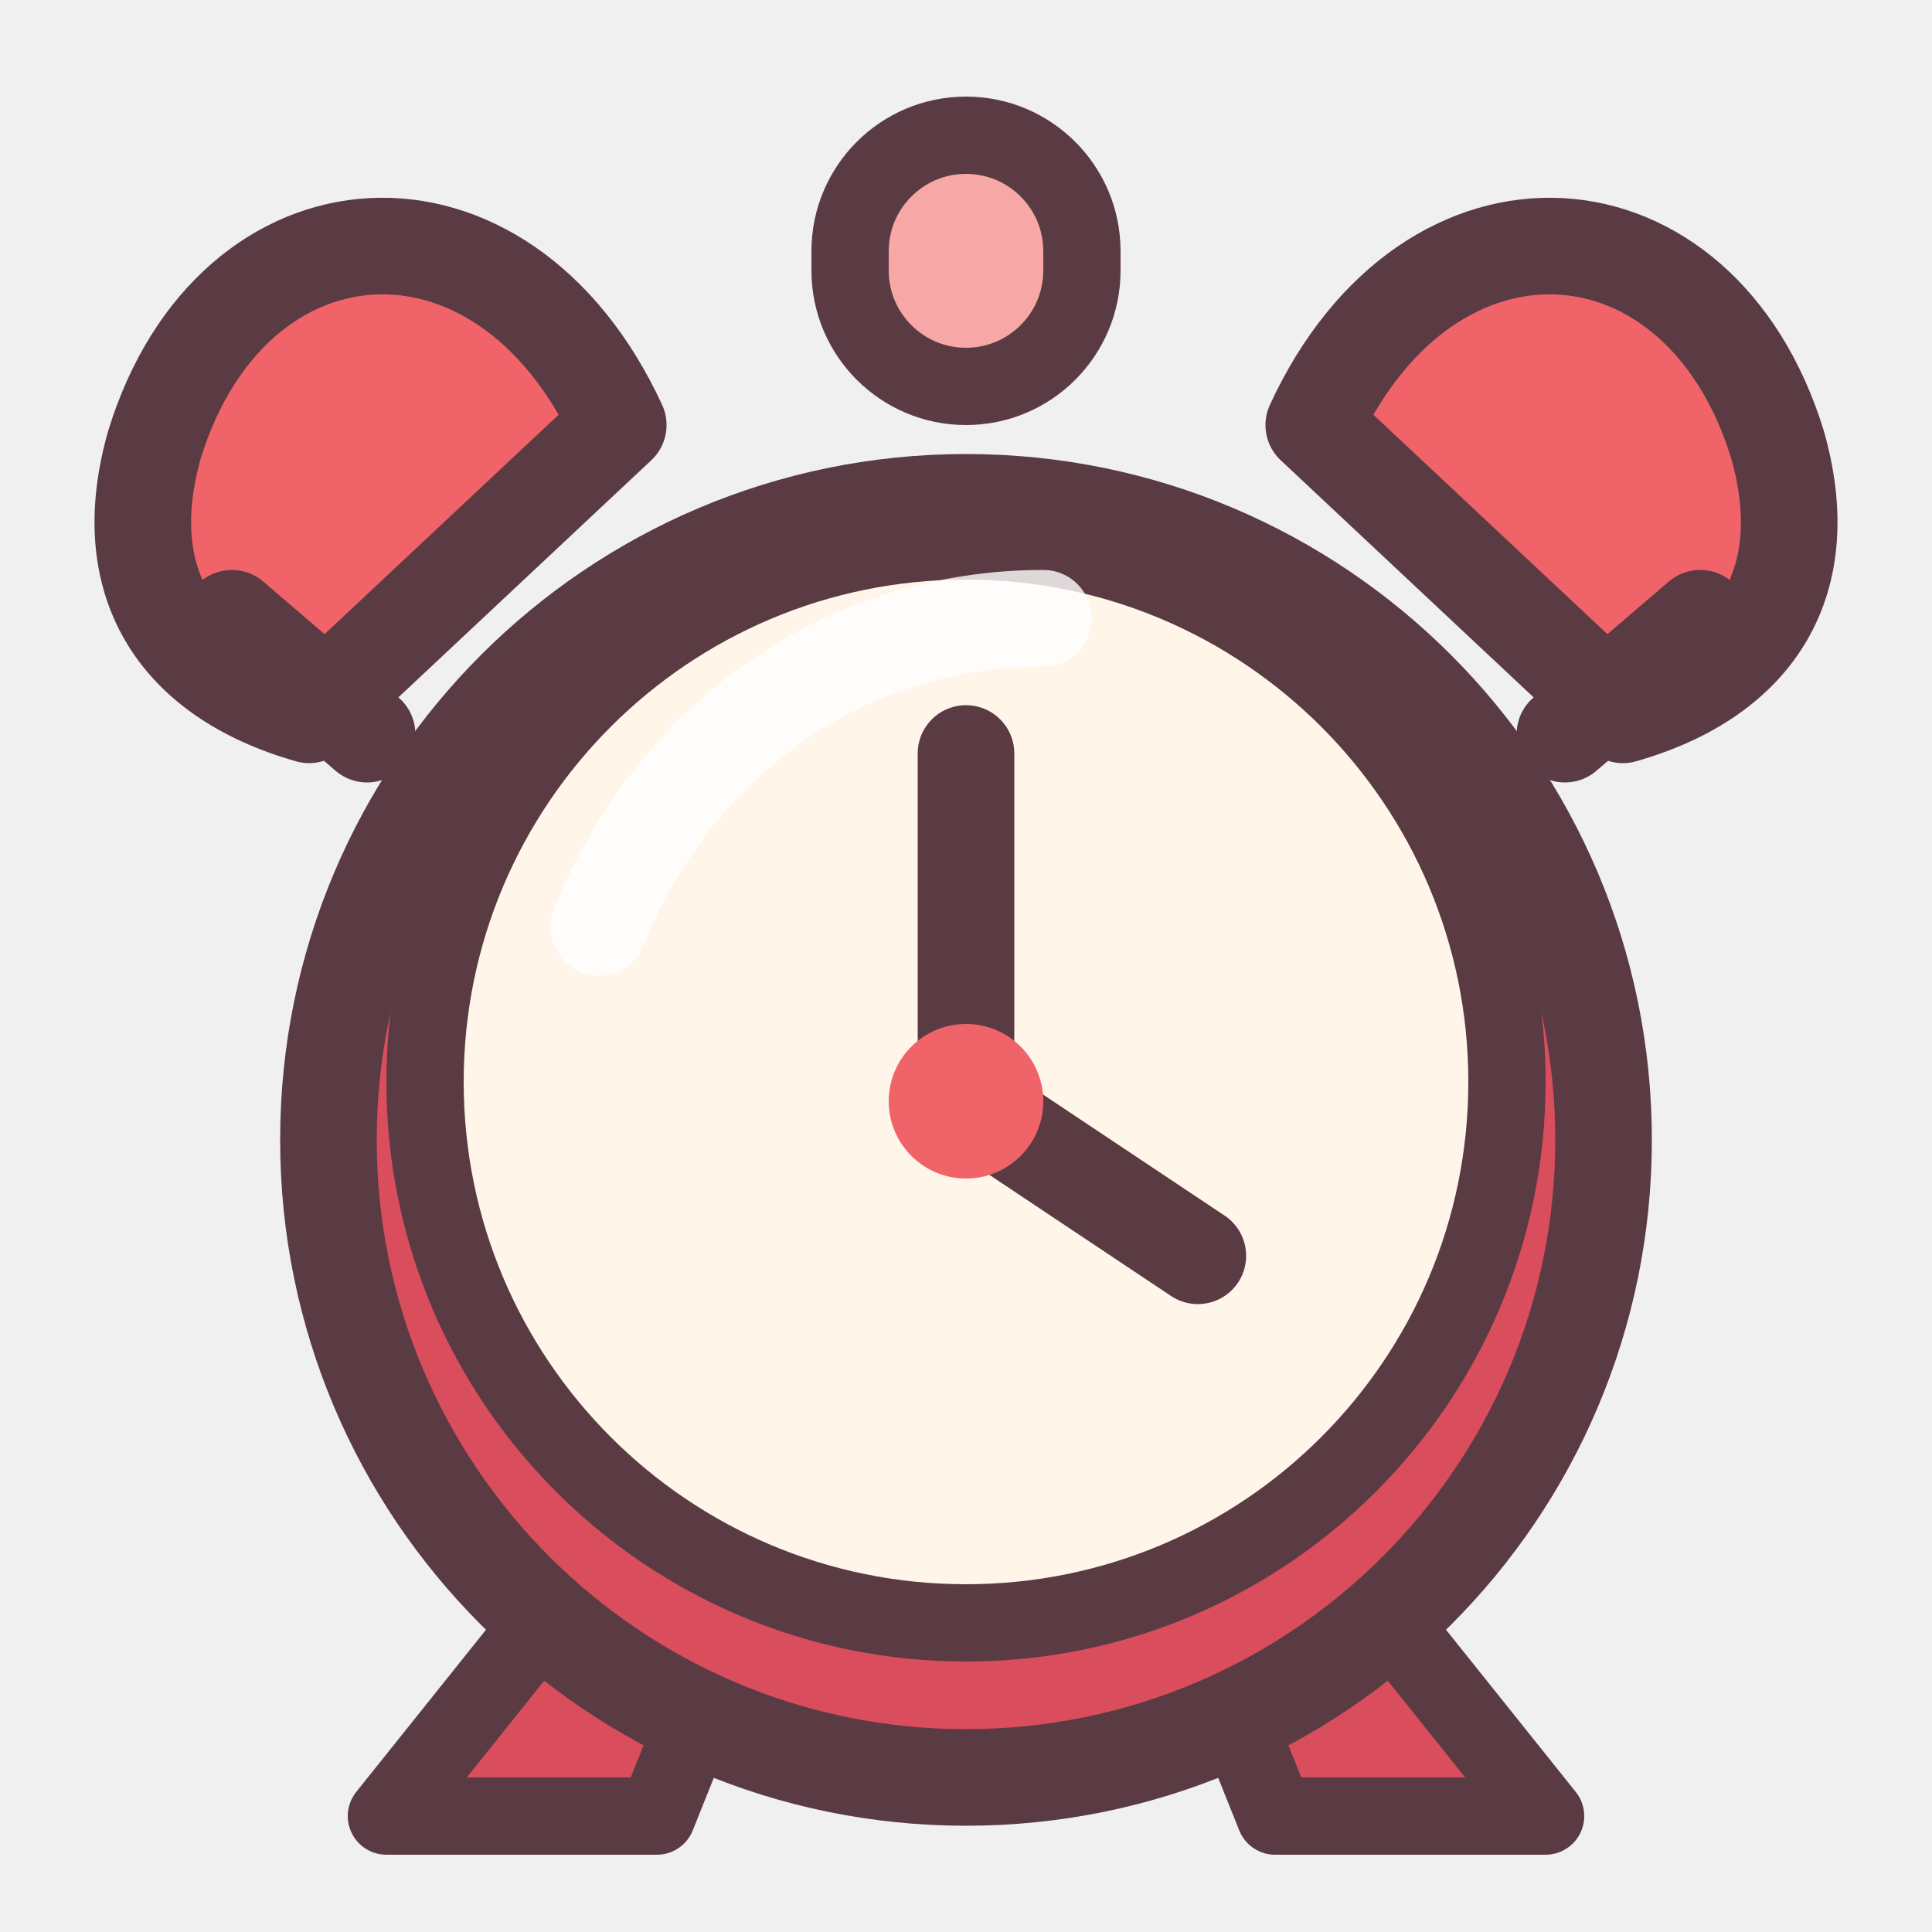
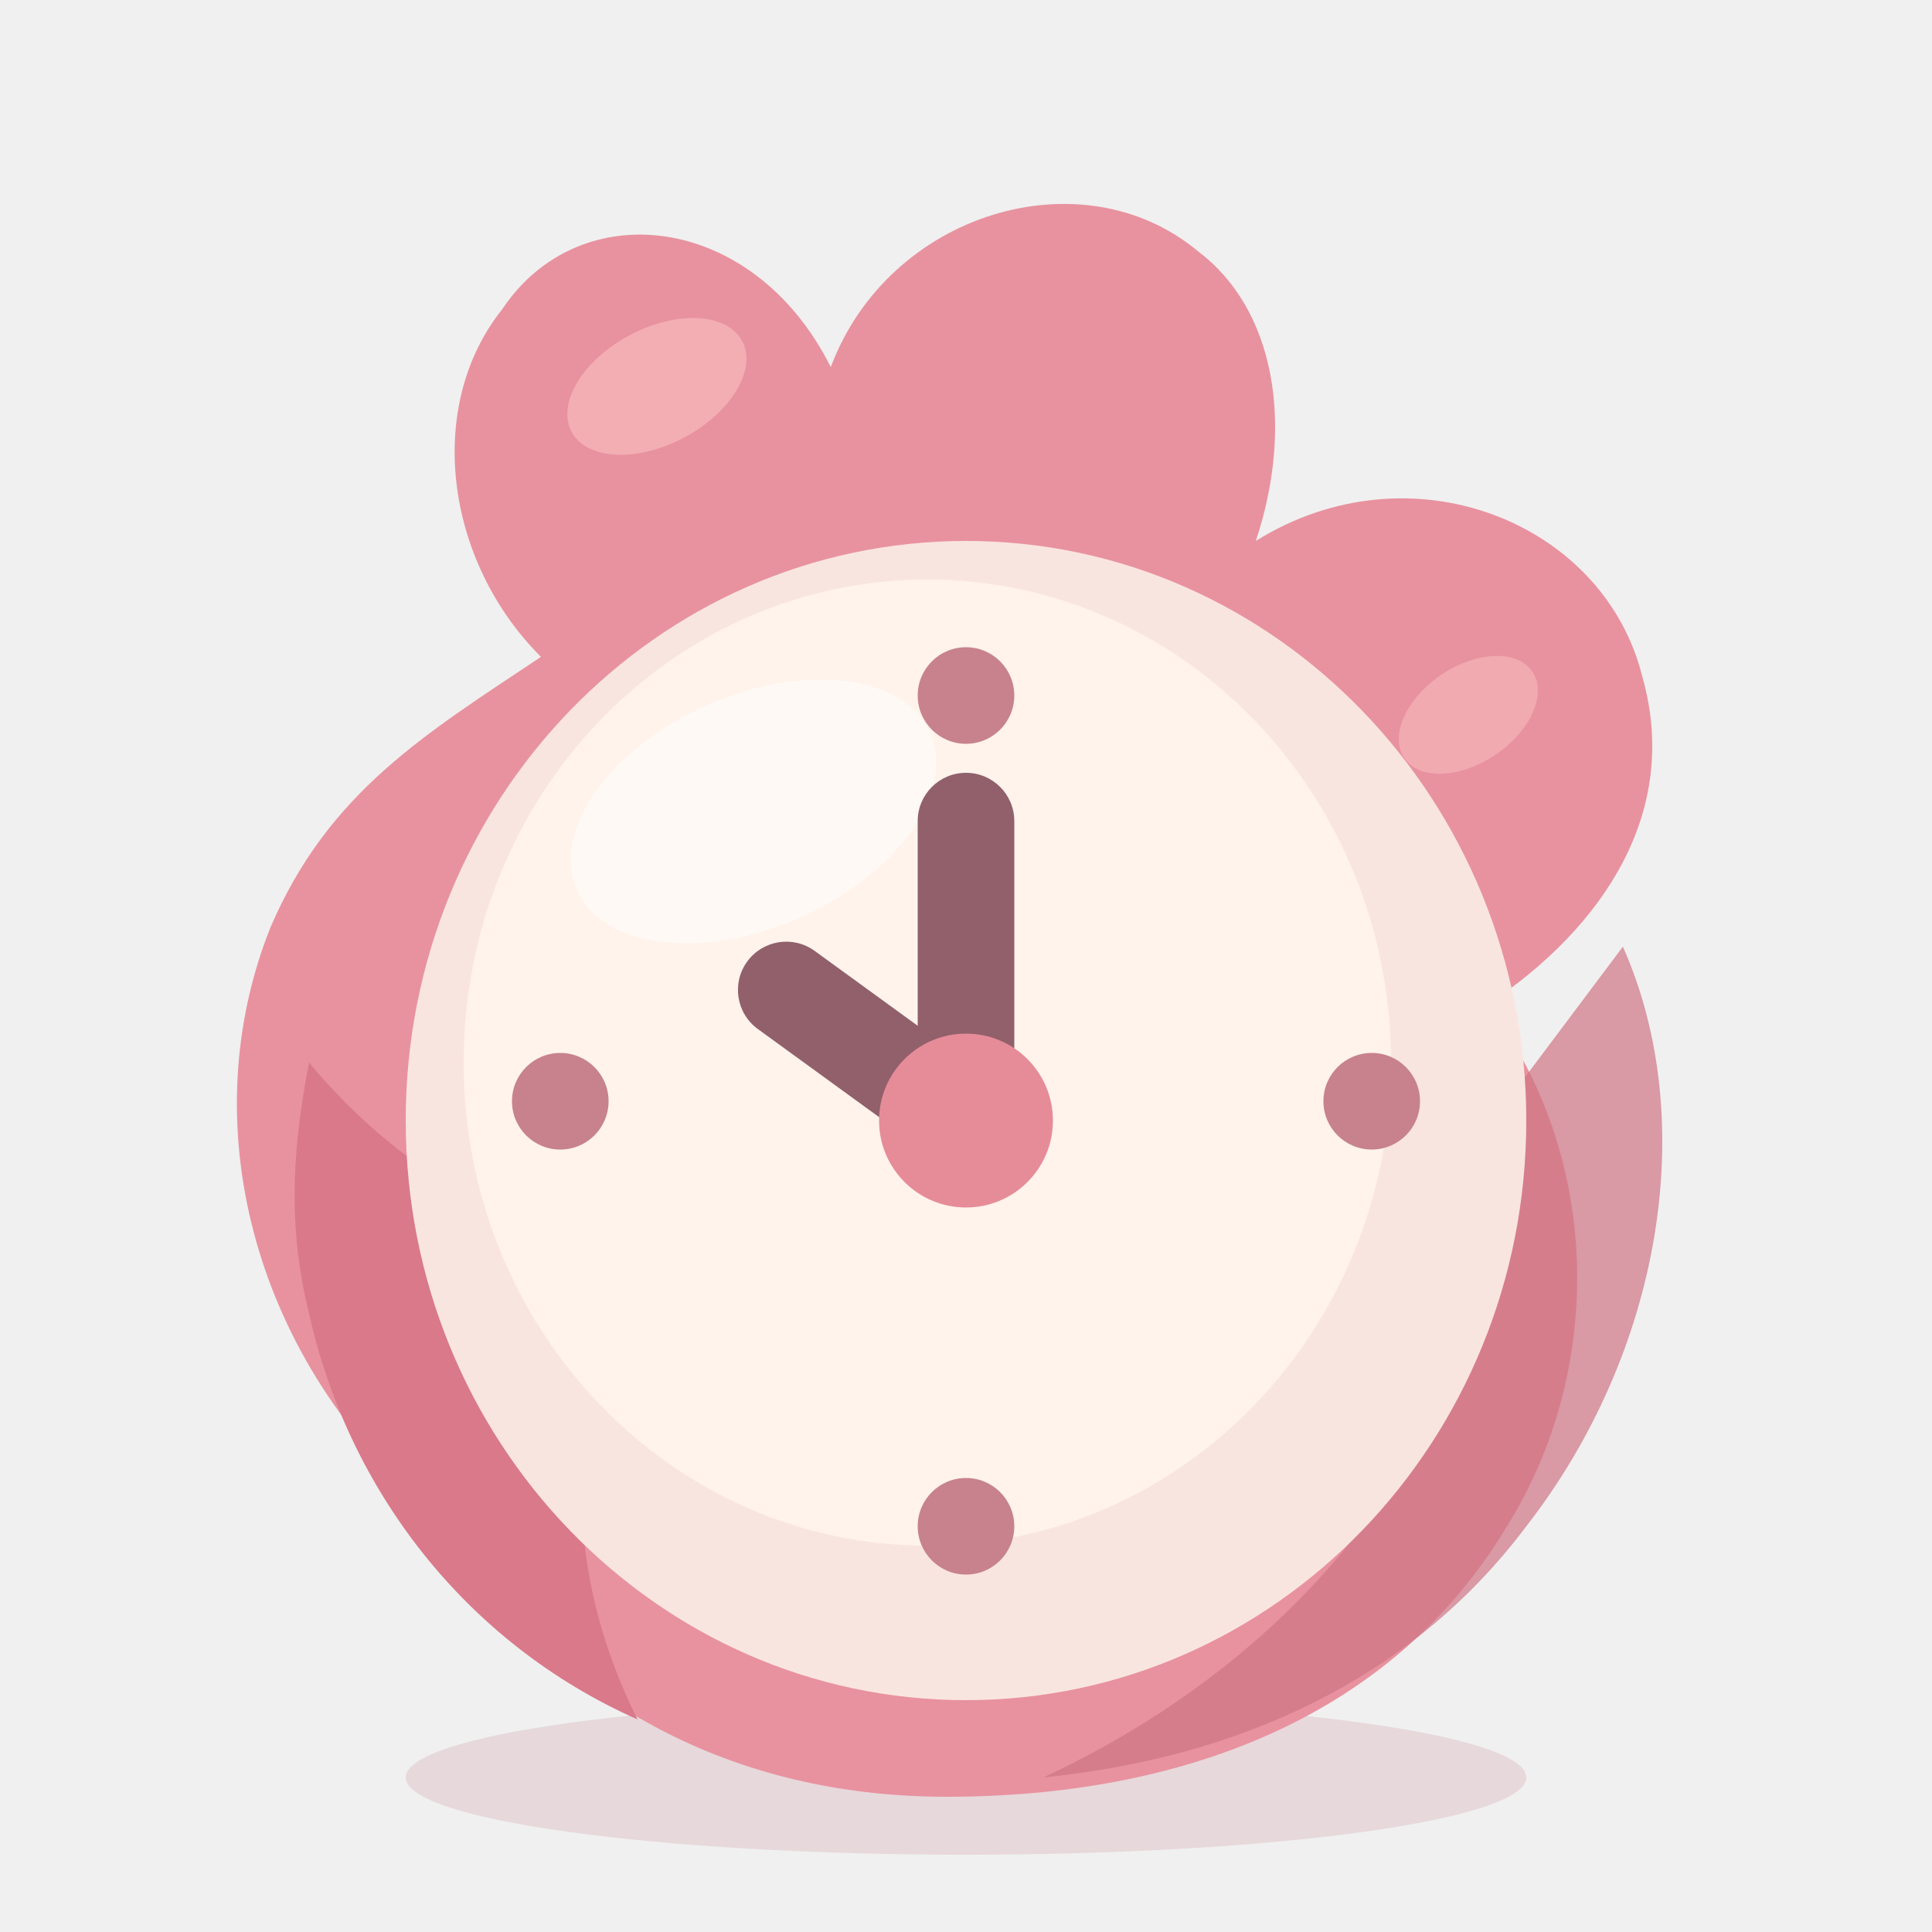
<svg xmlns="http://www.w3.org/2000/svg" viewBox="0 0 100 100" role="img" aria-label="珊瑚抱抱鐘">
  <g class="alarm-clock-shaker">
-     <path d="M28 84 20 94h14l4-10Z" fill="#D94D5C" stroke="#5B3B43" stroke-width="4" stroke-linejoin="round" />
-     <path d="m72 84 8 10H66l-4-10Z" fill="#D94D5C" stroke="#5B3B43" stroke-width="4" stroke-linejoin="round" />
-     <path d="M32 22C26 9 12 10 8 23c-2 7 1 12 8 14Z" fill="#F06469" stroke="#5B3B43" stroke-width="5" stroke-linejoin="round" />
-     <path d="M68 22C74 9 88 10 92 23c2 7-1 12-8 14Z" fill="#F06469" stroke="#5B3B43" stroke-width="5" stroke-linejoin="round" />
-     <path d="M19 38 12 32M81 38l7-6" fill="none" stroke="#5B3B43" stroke-width="5" stroke-linecap="round" />
-     <rect x="44" y="7" width="12" height="13" rx="6" fill="#F7A8A6" stroke="#5B3B43" stroke-width="4" />
-     <circle cx="50" cy="59" r="33" fill="#D94D5C" stroke="#5B3B43" stroke-width="5" />
-     <circle cx="50" cy="56" r="28" fill="#FFF5E9" stroke="#5B3B43" stroke-width="4" />
-     <path d="M31 48c4-10 13-16 23-16" fill="none" stroke="#FFFFFF" stroke-width="5" stroke-linecap="round" opacity=".8" />
-     <path d="M50 39v18l12 8" fill="none" stroke="#5B3B43" stroke-width="5" stroke-linecap="round" stroke-linejoin="round" />
-     <circle cx="50" cy="57" r="4" fill="#F06469" />
+     <ellipse cx="50" cy="92" rx="29" ry="4" fill="#c98591" opacity=".22" />
+     <path d="M22 78C13 70 10 58 14 48c3-7 8-10 14-14-5-5-6-13-2-18 4-6 13-5 17 3 3-8 13-11 19-6 4 3 5 9 3 15 8-5 18-1 20 7 2 7-2 13-8 17 6 8 6 19 1 27-6 10-17 14-29 14-10 0-20-4-27-15Z" fill="#e8929f" />
+     <path d="M16 55c5 6 11 9 18 10-5 7-5 16-1 24-9-4-15-12-17-21-1-4-1-8 0-13Z" fill="#d97989" />
+     <path d="M84 49c4 9 2 21-5 30-6 8-15 12-25 13 15-7 24-20 24-35l6-8Z" fill="#cf7484" opacity=".7" />
+     <ellipse cx="50" cy="58" rx="29" ry="30" fill="#f9e5df" />
+     <ellipse cx="48" cy="55" rx="24" ry="25" fill="#fff3ec" />
+     <ellipse cx="39" cy="42" rx="10" ry="6" fill="#ffffff" opacity=".48" transform="rotate(-24 39 42)" />
+     <circle cx="50" cy="36" r="2.5" fill="#c7828e" />
+     <circle cx="29" cy="57" r="2.5" fill="#c7828e" />
+     <circle cx="71" cy="57" r="2.5" fill="#c7828e" />
+     <circle cx="50" cy="79" r="2.5" fill="#c7828e" />
+     <rect x="47.5" y="40" width="5" height="19" rx="2.5" fill="#91606b" />
+     <rect x="47.5" y="55" width="5" height="17" rx="2.5" fill="#91606b" transform="rotate(126 50 58)" />
+     <circle cx="50" cy="58" r="4.5" fill="#e68c98" />
+     <ellipse cx="34" cy="20" rx="5" ry="3" fill="#f7b8bc" opacity=".72" transform="rotate(-28 34 20)" />
+     <ellipse cx="76" cy="37" rx="4" ry="2.5" fill="#f7b8bc" opacity=".62" transform="rotate(-34 76 37)" />
  </g>
</svg>
